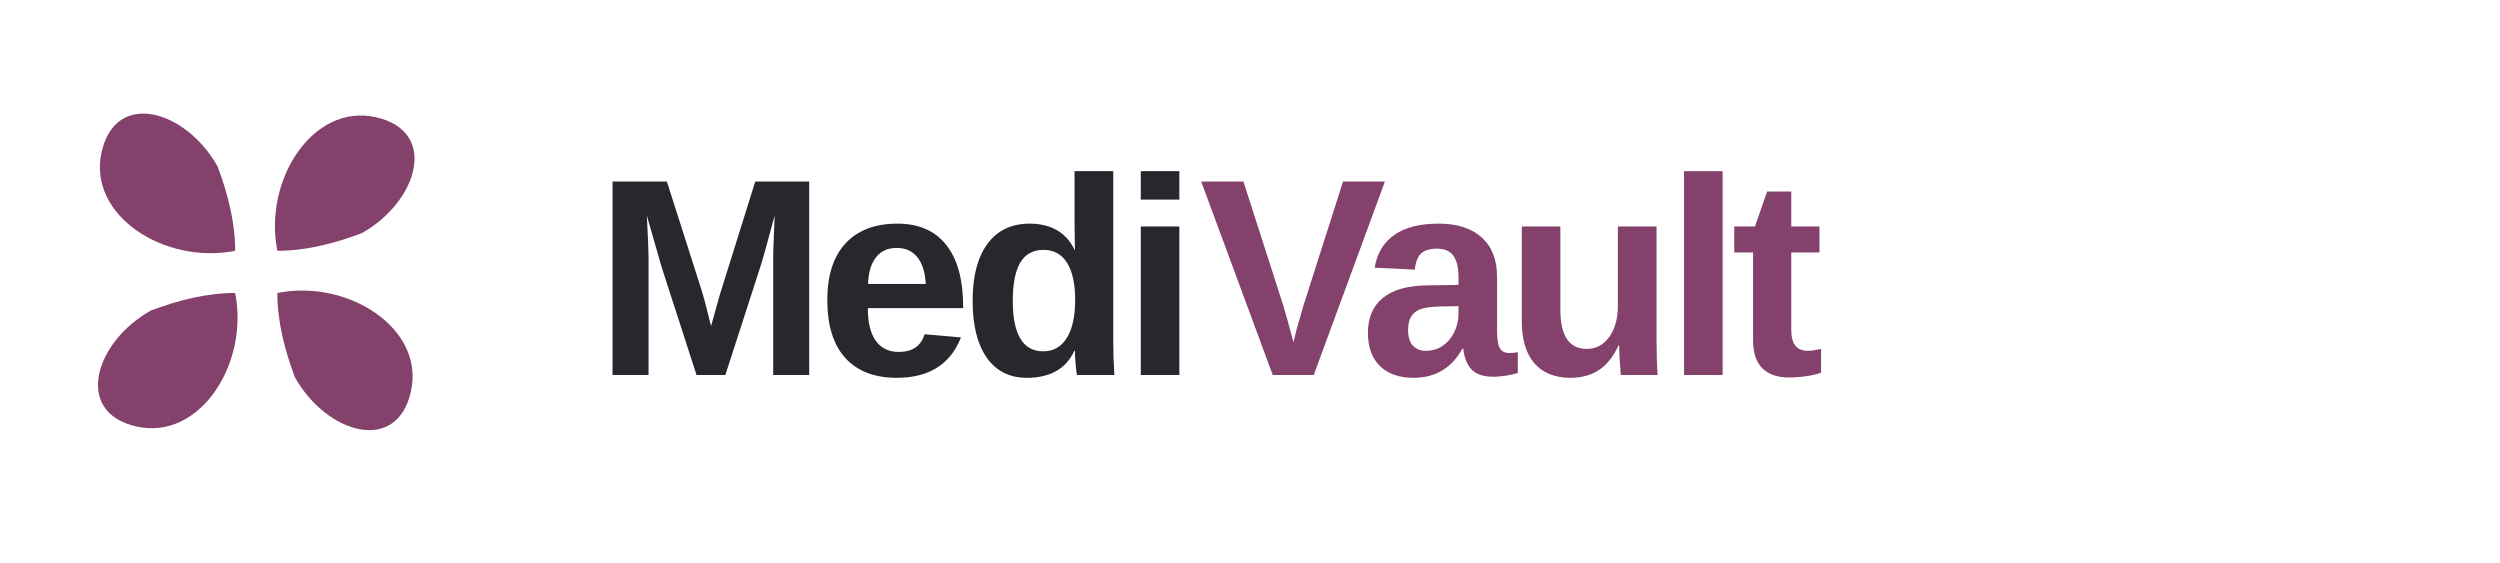
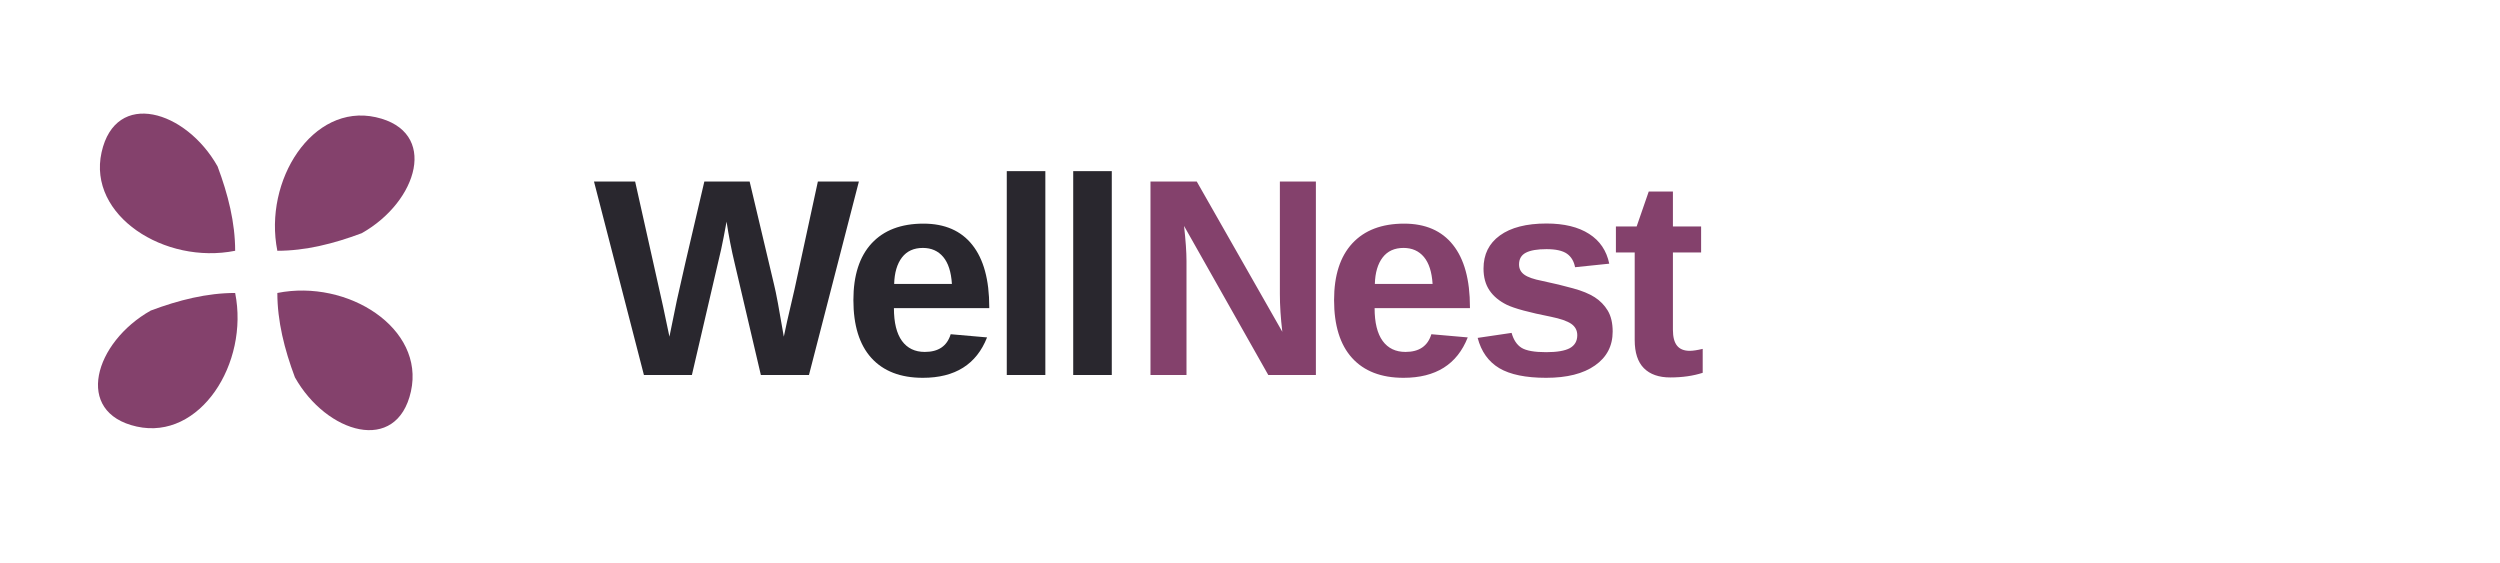
- <svg xmlns="http://www.w3.org/2000/svg" viewBox="0 0 320 72" role="img" aria-label="MediVault Rounded clover">
+ <svg xmlns="http://www.w3.org/2000/svg" viewBox="0 0 320 72" role="img" aria-label="WellNest Rounded clover">
  <g transform="translate(4 6) scale(.9)" color="#84416c">
    <path d="M29 29C19 31 8 24 10 15C12 6 22 9 26.5 17C28 21 29 25 29 29Z" transform="rotate(0 32 32)" fill="currentColor" />
    <path d="M29 29C19 31 8 24 10 15C12 6 22 9 26.5 17C28 21 29 25 29 29Z" transform="rotate(90 32 32)" fill="currentColor" />
    <path d="M29 29C19 31 8 24 10 15C12 6 22 9 26.5 17C28 21 29 25 29 29Z" transform="rotate(180 32 32)" fill="currentColor" />
    <path d="M29 29C19 31 8 24 10 15C12 6 22 9 26.5 17C28 21 29 25 29 29Z" transform="rotate(270 32 32)" fill="currentColor" />
  </g>
-   <text x="76" y="48" font-family="Arial,sans-serif" font-size="36" font-weight="600" letter-spacing="-1.5" fill="#29272e">Medi<tspan fill="#84416c">Vault</tspan>
+   <text x="76" y="48" font-family="Arial,sans-serif" font-size="36" font-weight="600" letter-spacing="-1.5" fill="#29272e">Well<tspan fill="#84416c">Nest</tspan>
  </text>
</svg>
